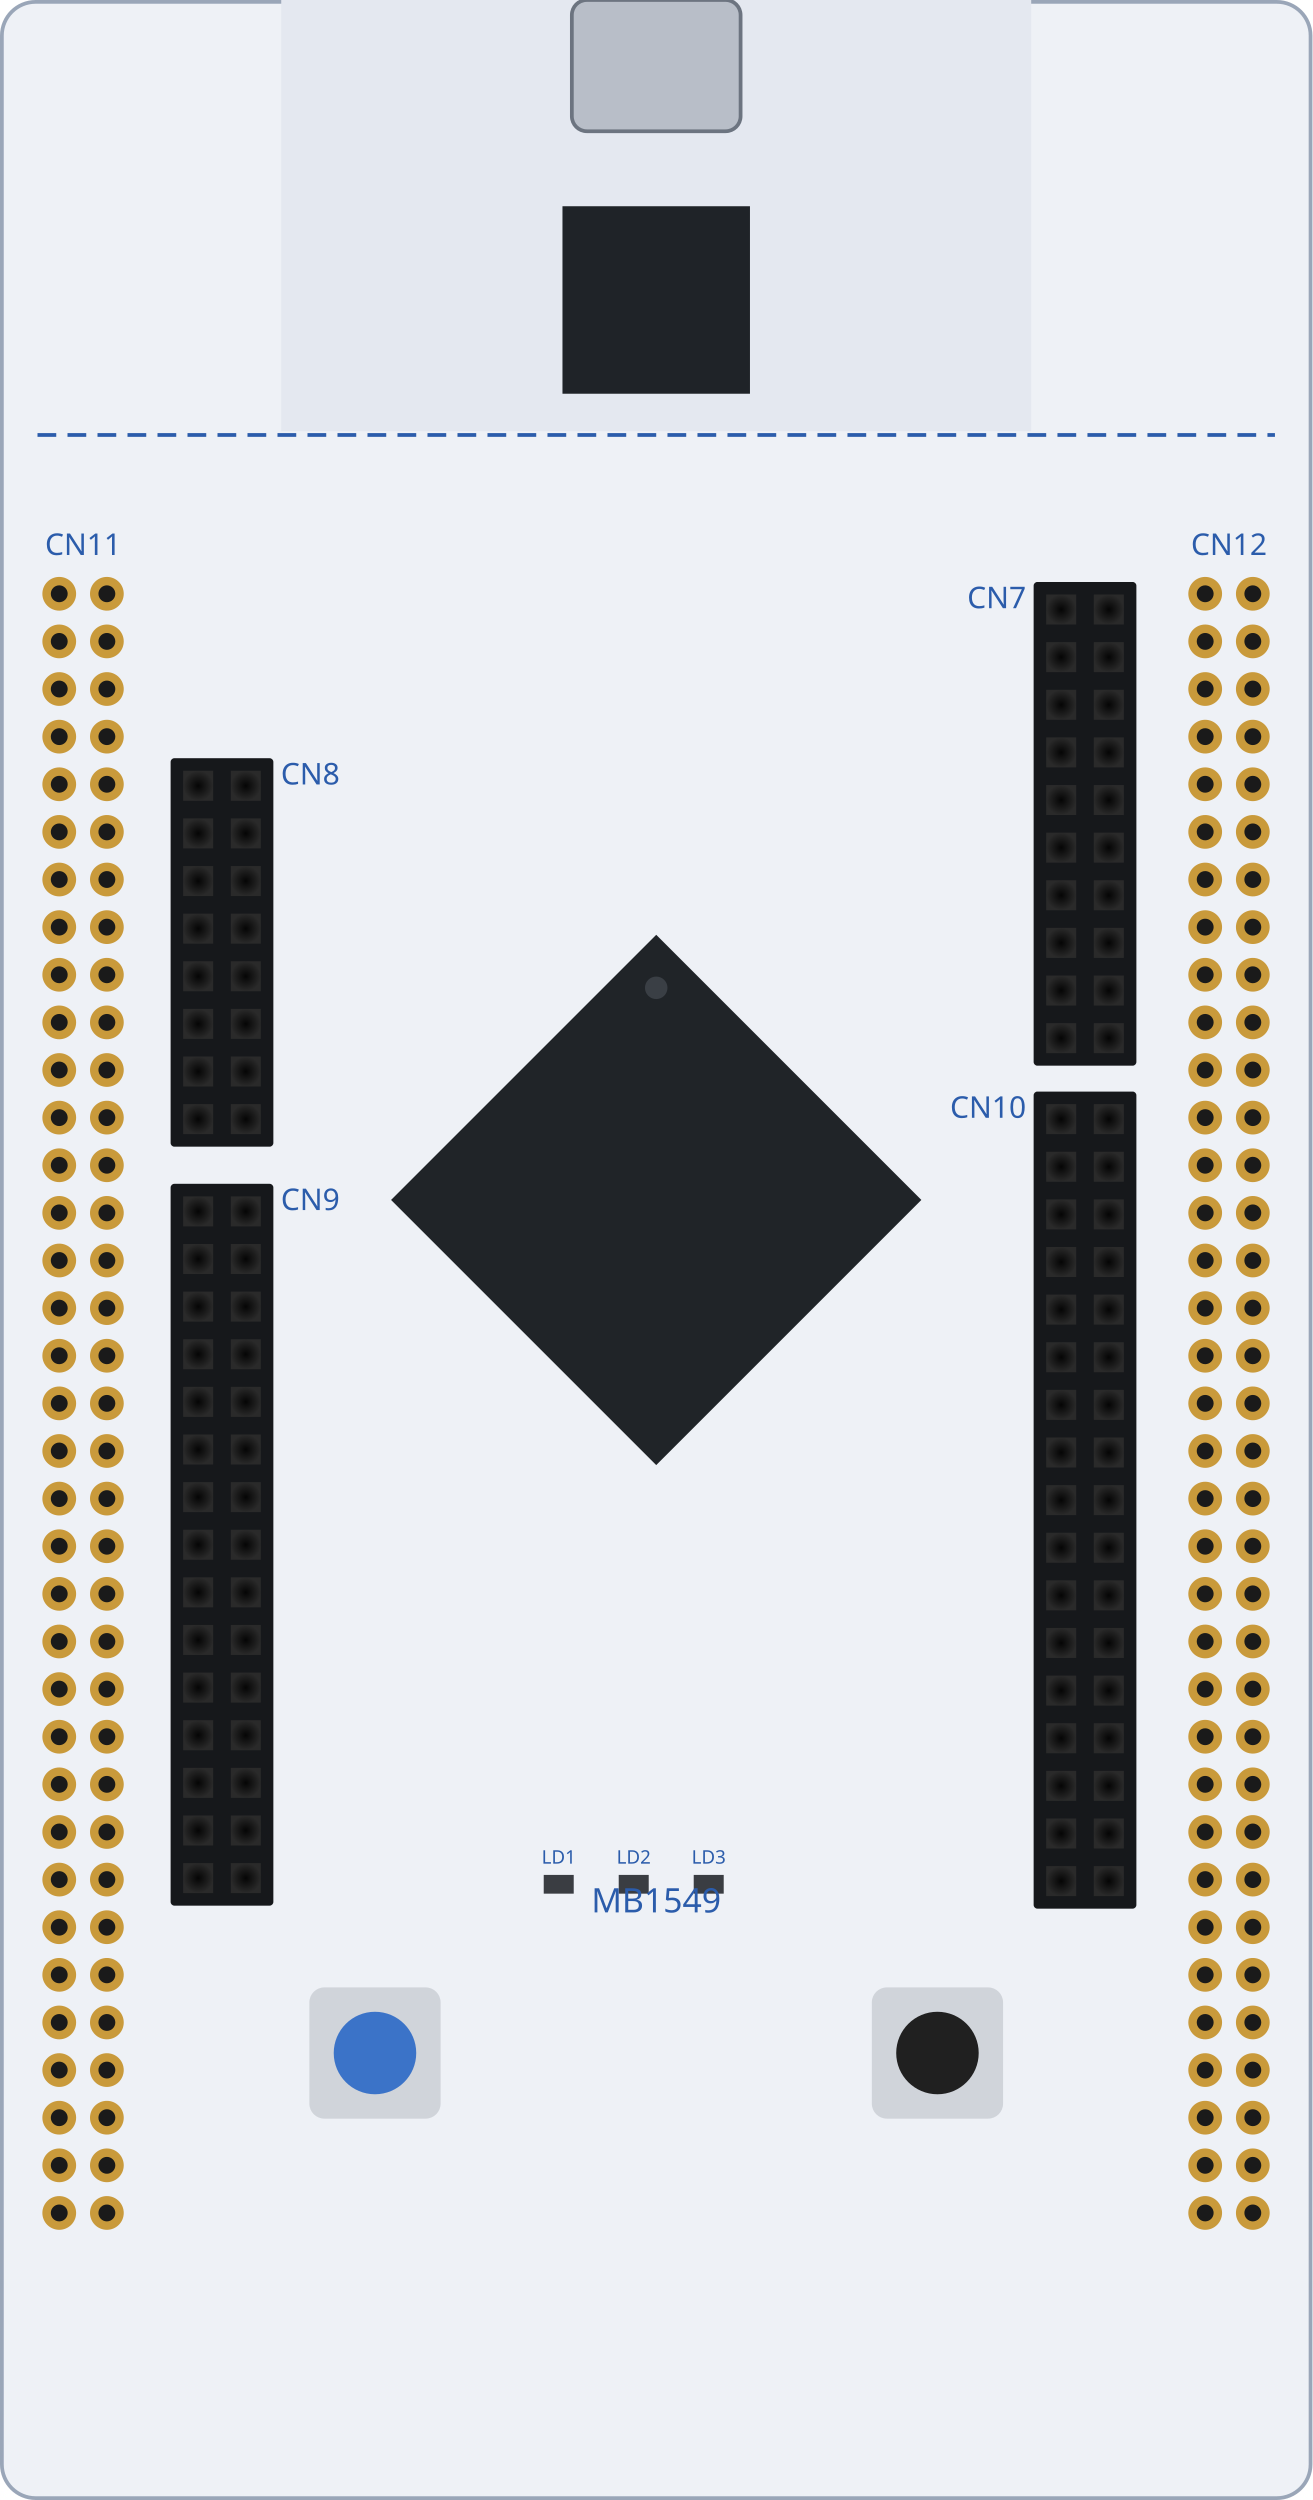
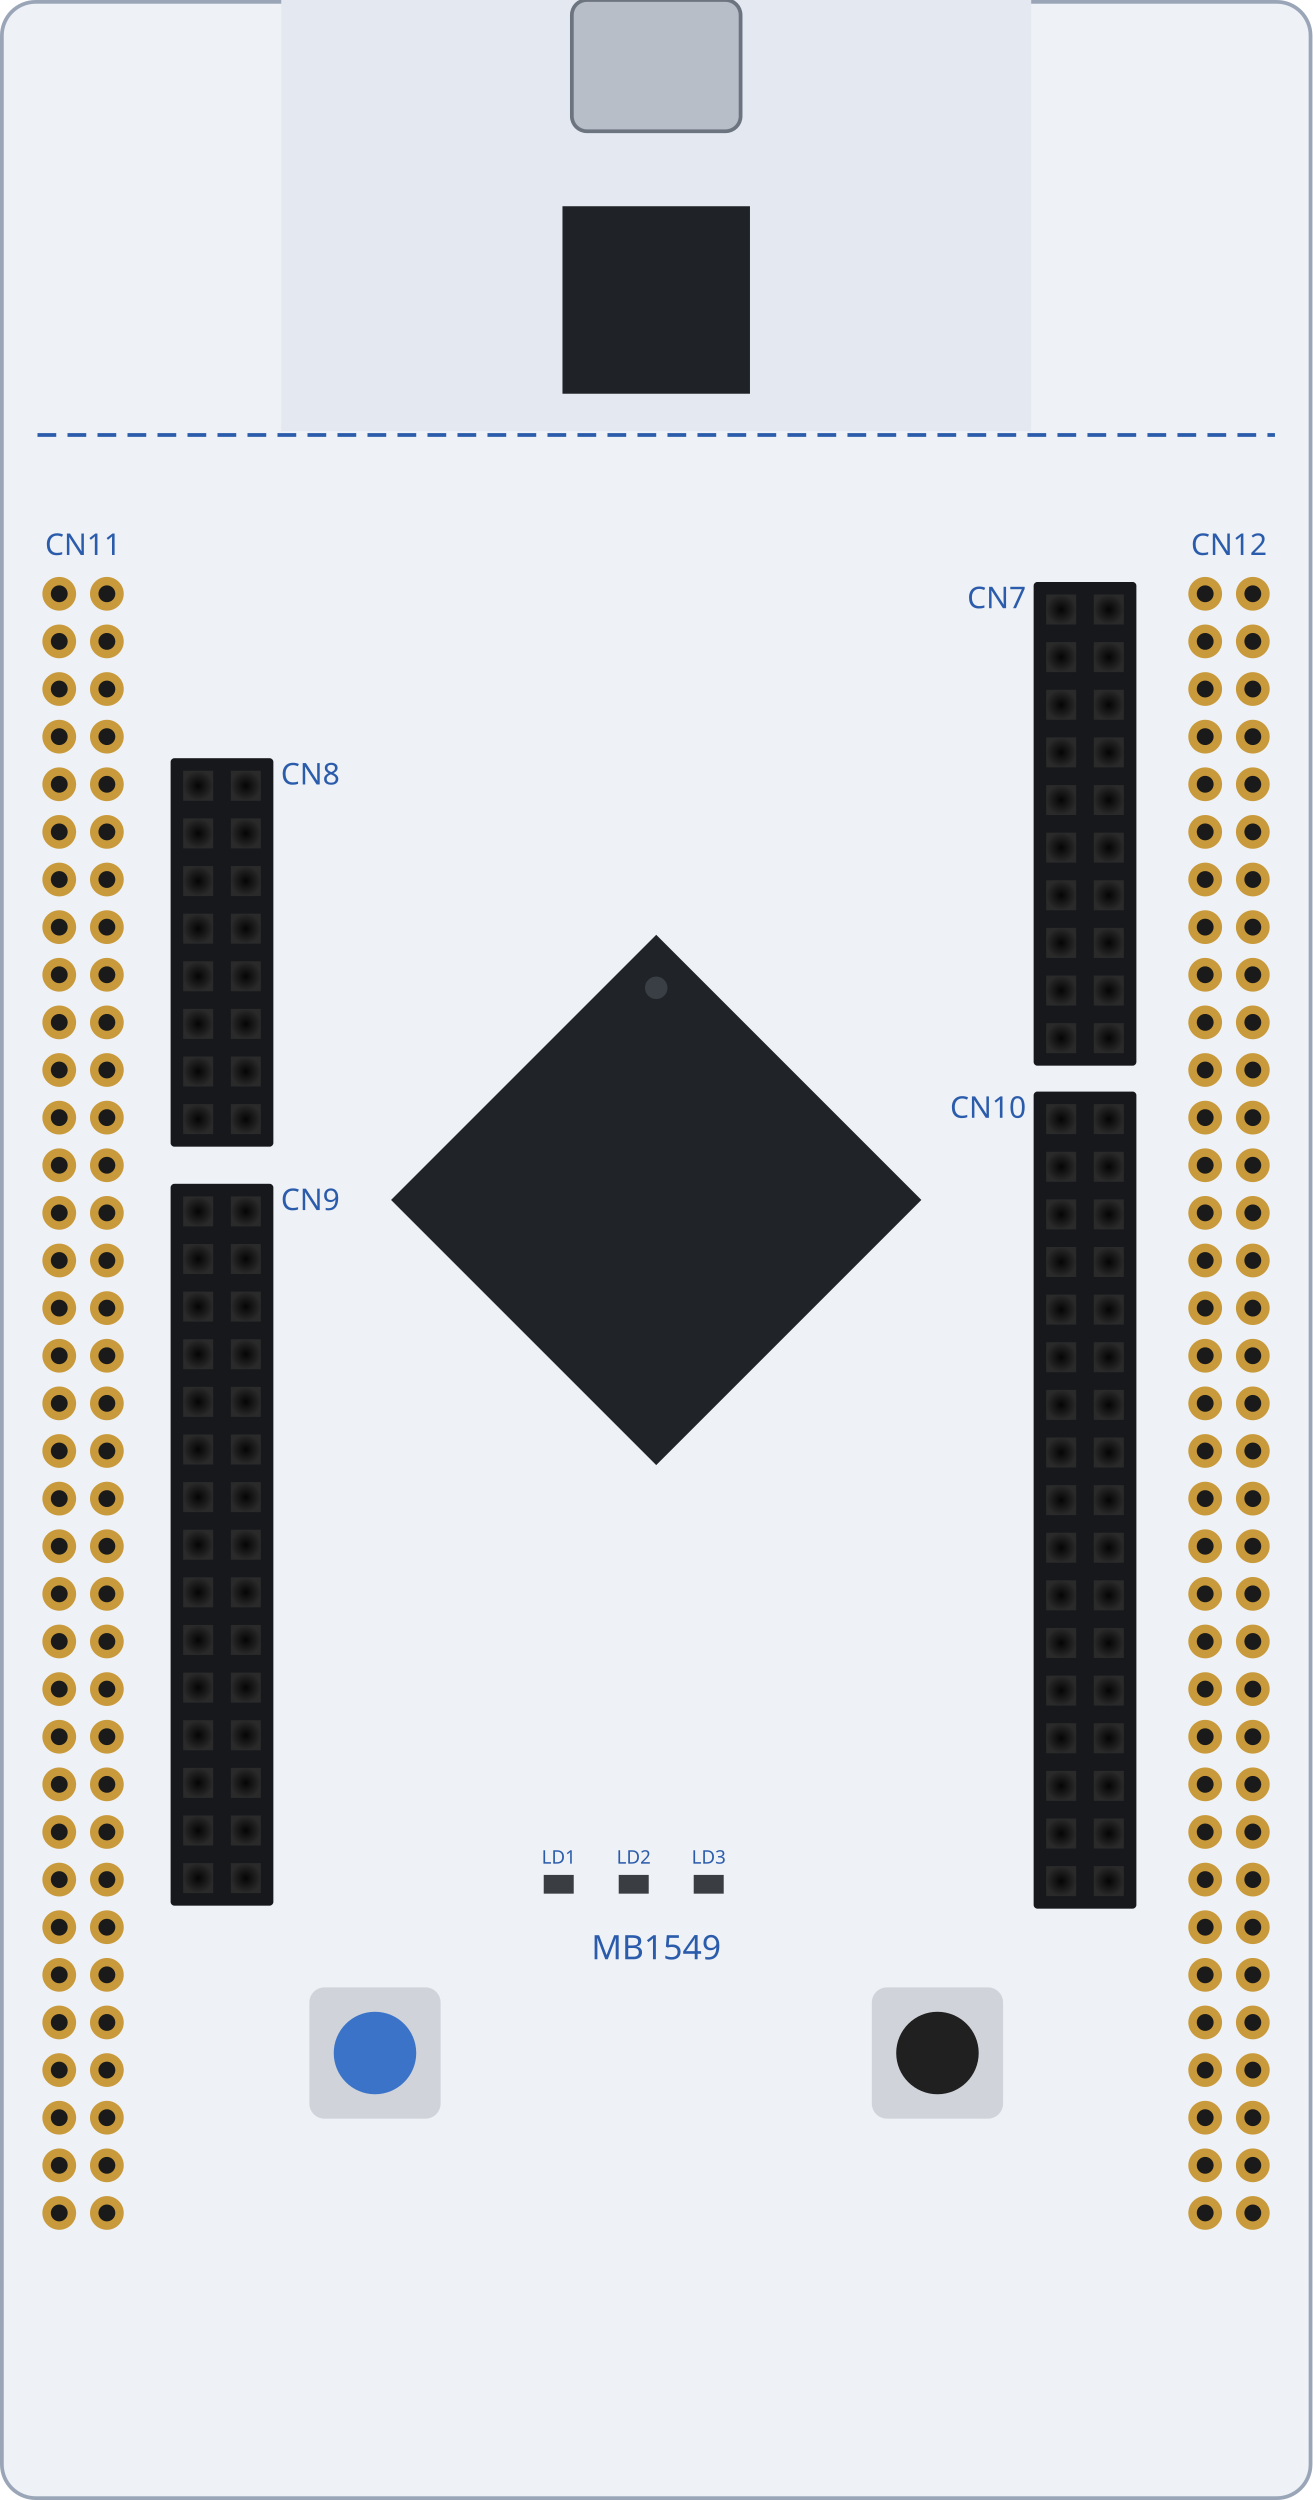
<svg xmlns="http://www.w3.org/2000/svg" viewBox="0 0 700 1333.4" width="700" height="1333.4">
  <defs>
    <radialGradient id="hole">
      <stop offset="0" stop-color="#050505" />
      <stop offset="1" stop-color="#2a2a2a" />
    </radialGradient>
  </defs>
  <rect x="1" y="1" width="698" height="1331.4" rx="18" fill="#eef1f6" stroke="#9aa6b8" stroke-width="2" />
  <rect x="150" y="0" width="400" height="230" fill="#e4e8f0" />
  <line x1="20" y1="232" x2="680" y2="232" stroke="#2b5cab" stroke-width="2" stroke-dasharray="10 6" />
  <rect x="305" y="0" width="90" height="70" rx="8" fill="#b8bec8" stroke="#6c7480" stroke-width="2" />
  <rect x="300" y="110" width="100" height="100" fill="#1f2328" />
  <g transform="translate(350 640) rotate(45)">
    <rect x="-100" y="-100" width="200" height="200" fill="#202428" />
    <circle cx="-80" cy="-80" r="6" fill="#3a3f45" />
  </g>
  <rect x="165" y="1060" width="70" height="70" rx="8" fill="#d0d4da" />
  <circle cx="200" cy="1095" r="22" fill="#3b73c8" />
  <rect x="465" y="1060" width="70" height="70" rx="8" fill="#d0d4da" />
  <circle cx="500" cy="1095" r="22" fill="#202020" />
  <rect x="290" y="1000" width="16" height="10" fill="#3a3d42" />
  <text x="298" y="994" font-family="sans-serif" font-size="10" text-anchor="middle" fill="#2b5cab">LD1</text>
  <rect x="330" y="1000" width="16" height="10" fill="#3a3d42" />
  <text x="338" y="994" font-family="sans-serif" font-size="10" text-anchor="middle" fill="#2b5cab">LD2</text>
  <rect x="370" y="1000" width="16" height="10" fill="#3a3d42" />
  <text x="378" y="994" font-family="sans-serif" font-size="10" text-anchor="middle" fill="#2b5cab">LD3</text>
  <rect x="551.3" y="310.4" width="54.8" height="258" rx="2" fill="#16181b" />
  <text x="547.3" y="324.4" font-family="sans-serif" font-size="16" text-anchor="end" fill="#2b5cab">CN7</text>
  <rect x="558" y="317.1" width="16" height="16" fill="url(#hole)" />
  <rect x="583.4" y="317.1" width="16" height="16" fill="url(#hole)" />
  <rect x="558" y="342.5" width="16" height="16" fill="url(#hole)" />
  <rect x="583.4" y="342.5" width="16" height="16" fill="url(#hole)" />
  <rect x="558" y="367.9" width="16" height="16" fill="url(#hole)" />
  <rect x="583.4" y="367.9" width="16" height="16" fill="url(#hole)" />
  <rect x="558" y="393.3" width="16" height="16" fill="url(#hole)" />
  <rect x="583.4" y="393.3" width="16" height="16" fill="url(#hole)" />
  <rect x="558" y="418.7" width="16" height="16" fill="url(#hole)" />
  <rect x="583.4" y="418.7" width="16" height="16" fill="url(#hole)" />
  <rect x="558" y="444.1" width="16" height="16" fill="url(#hole)" />
  <rect x="583.4" y="444.1" width="16" height="16" fill="url(#hole)" />
  <rect x="558" y="469.5" width="16" height="16" fill="url(#hole)" />
  <rect x="583.4" y="469.5" width="16" height="16" fill="url(#hole)" />
  <rect x="558" y="494.9" width="16" height="16" fill="url(#hole)" />
  <rect x="583.4" y="494.9" width="16" height="16" fill="url(#hole)" />
  <rect x="558" y="520.3" width="16" height="16" fill="url(#hole)" />
  <rect x="583.4" y="520.3" width="16" height="16" fill="url(#hole)" />
  <rect x="558" y="545.7" width="16" height="16" fill="url(#hole)" />
  <rect x="583.4" y="545.7" width="16" height="16" fill="url(#hole)" />
  <rect x="91" y="631.4" width="54.8" height="385" rx="2" fill="#16181b" />
  <text x="149.8" y="645.4" font-family="sans-serif" font-size="16" text-anchor="start" fill="#2b5cab">CN9</text>
  <rect x="97.7" y="638.1" width="16" height="16" fill="url(#hole)" />
  <rect x="123.1" y="638.1" width="16" height="16" fill="url(#hole)" />
  <rect x="97.7" y="663.5" width="16" height="16" fill="url(#hole)" />
  <rect x="123.1" y="663.5" width="16" height="16" fill="url(#hole)" />
  <rect x="97.7" y="688.9" width="16" height="16" fill="url(#hole)" />
  <rect x="123.1" y="688.9" width="16" height="16" fill="url(#hole)" />
  <rect x="97.7" y="714.3" width="16" height="16" fill="url(#hole)" />
  <rect x="123.1" y="714.3" width="16" height="16" fill="url(#hole)" />
  <rect x="97.7" y="739.7" width="16" height="16" fill="url(#hole)" />
  <rect x="123.1" y="739.7" width="16" height="16" fill="url(#hole)" />
  <rect x="97.7" y="765.1" width="16" height="16" fill="url(#hole)" />
  <rect x="123.1" y="765.1" width="16" height="16" fill="url(#hole)" />
  <rect x="97.7" y="790.5" width="16" height="16" fill="url(#hole)" />
  <rect x="123.1" y="790.5" width="16" height="16" fill="url(#hole)" />
  <rect x="97.7" y="815.9" width="16" height="16" fill="url(#hole)" />
  <rect x="123.1" y="815.9" width="16" height="16" fill="url(#hole)" />
  <rect x="97.7" y="841.3" width="16" height="16" fill="url(#hole)" />
  <rect x="123.1" y="841.3" width="16" height="16" fill="url(#hole)" />
  <rect x="97.7" y="866.7" width="16" height="16" fill="url(#hole)" />
  <rect x="123.1" y="866.7" width="16" height="16" fill="url(#hole)" />
  <rect x="97.7" y="892.1" width="16" height="16" fill="url(#hole)" />
  <rect x="123.1" y="892.1" width="16" height="16" fill="url(#hole)" />
  <rect x="97.7" y="917.5" width="16" height="16" fill="url(#hole)" />
  <rect x="123.1" y="917.5" width="16" height="16" fill="url(#hole)" />
  <rect x="97.7" y="942.9" width="16" height="16" fill="url(#hole)" />
  <rect x="123.1" y="942.9" width="16" height="16" fill="url(#hole)" />
  <rect x="97.7" y="968.3" width="16" height="16" fill="url(#hole)" />
  <rect x="123.1" y="968.3" width="16" height="16" fill="url(#hole)" />
  <rect x="97.7" y="993.7" width="16" height="16" fill="url(#hole)" />
  <rect x="123.1" y="993.7" width="16" height="16" fill="url(#hole)" />
  <rect x="91" y="404.4" width="54.8" height="207.2" rx="2" fill="#16181b" />
  <text x="149.8" y="418.4" font-family="sans-serif" font-size="16" text-anchor="start" fill="#2b5cab">CN8</text>
  <rect x="97.7" y="411.1" width="16" height="16" fill="url(#hole)" />
  <rect x="123.1" y="411.1" width="16" height="16" fill="url(#hole)" />
  <rect x="97.7" y="436.5" width="16" height="16" fill="url(#hole)" />
  <rect x="123.1" y="436.5" width="16" height="16" fill="url(#hole)" />
  <rect x="97.7" y="461.9" width="16" height="16" fill="url(#hole)" />
  <rect x="123.1" y="461.9" width="16" height="16" fill="url(#hole)" />
  <rect x="97.7" y="487.3" width="16" height="16" fill="url(#hole)" />
  <rect x="123.1" y="487.3" width="16" height="16" fill="url(#hole)" />
  <rect x="97.7" y="512.7" width="16" height="16" fill="url(#hole)" />
  <rect x="123.1" y="512.7" width="16" height="16" fill="url(#hole)" />
  <rect x="97.7" y="538.1" width="16" height="16" fill="url(#hole)" />
  <rect x="123.1" y="538.1" width="16" height="16" fill="url(#hole)" />
  <rect x="97.7" y="563.5" width="16" height="16" fill="url(#hole)" />
  <rect x="123.1" y="563.5" width="16" height="16" fill="url(#hole)" />
  <rect x="97.7" y="588.9" width="16" height="16" fill="url(#hole)" />
  <rect x="123.1" y="588.9" width="16" height="16" fill="url(#hole)" />
  <rect x="551.3" y="582.2" width="54.8" height="435.8" rx="2" fill="#16181b" />
  <text x="547.3" y="596.2" font-family="sans-serif" font-size="16" text-anchor="end" fill="#2b5cab">CN10</text>
  <rect x="558" y="588.9" width="16" height="16" fill="url(#hole)" />
  <rect x="583.4" y="588.9" width="16" height="16" fill="url(#hole)" />
  <rect x="558" y="614.3" width="16" height="16" fill="url(#hole)" />
  <rect x="583.4" y="614.3" width="16" height="16" fill="url(#hole)" />
  <rect x="558" y="639.7" width="16" height="16" fill="url(#hole)" />
  <rect x="583.4" y="639.7" width="16" height="16" fill="url(#hole)" />
  <rect x="558" y="665.1" width="16" height="16" fill="url(#hole)" />
  <rect x="583.4" y="665.1" width="16" height="16" fill="url(#hole)" />
  <rect x="558" y="690.5" width="16" height="16" fill="url(#hole)" />
  <rect x="583.4" y="690.5" width="16" height="16" fill="url(#hole)" />
  <rect x="558" y="715.9" width="16" height="16" fill="url(#hole)" />
  <rect x="583.4" y="715.9" width="16" height="16" fill="url(#hole)" />
  <rect x="558" y="741.3" width="16" height="16" fill="url(#hole)" />
  <rect x="583.4" y="741.3" width="16" height="16" fill="url(#hole)" />
  <rect x="558" y="766.7" width="16" height="16" fill="url(#hole)" />
  <rect x="583.4" y="766.7" width="16" height="16" fill="url(#hole)" />
  <rect x="558" y="792.1" width="16" height="16" fill="url(#hole)" />
  <rect x="583.4" y="792.1" width="16" height="16" fill="url(#hole)" />
  <rect x="558" y="817.5" width="16" height="16" fill="url(#hole)" />
  <rect x="583.4" y="817.5" width="16" height="16" fill="url(#hole)" />
  <rect x="558" y="842.9" width="16" height="16" fill="url(#hole)" />
  <rect x="583.4" y="842.9" width="16" height="16" fill="url(#hole)" />
  <rect x="558" y="868.3" width="16" height="16" fill="url(#hole)" />
  <rect x="583.4" y="868.3" width="16" height="16" fill="url(#hole)" />
  <rect x="558" y="893.7" width="16" height="16" fill="url(#hole)" />
  <rect x="583.4" y="893.7" width="16" height="16" fill="url(#hole)" />
  <rect x="558" y="919.1" width="16" height="16" fill="url(#hole)" />
  <rect x="583.4" y="919.1" width="16" height="16" fill="url(#hole)" />
  <rect x="558" y="944.5" width="16" height="16" fill="url(#hole)" />
  <rect x="583.4" y="944.5" width="16" height="16" fill="url(#hole)" />
  <rect x="558" y="969.9" width="16" height="16" fill="url(#hole)" />
  <rect x="583.4" y="969.9" width="16" height="16" fill="url(#hole)" />
  <rect x="558" y="995.3" width="16" height="16" fill="url(#hole)" />
  <rect x="583.4" y="995.3" width="16" height="16" fill="url(#hole)" />
  <text x="44.3" y="296" font-family="sans-serif" font-size="16" text-anchor="middle" fill="#2b5cab">CN11</text>
  <circle cx="31.6" cy="316.7" r="9" fill="#c99a3b" />
  <circle cx="31.6" cy="316.7" r="4.5" fill="#1a1a1a" />
  <circle cx="57" cy="316.7" r="9" fill="#c99a3b" />
  <circle cx="57" cy="316.7" r="4.5" fill="#1a1a1a" />
  <circle cx="31.6" cy="342.1" r="9" fill="#c99a3b" />
  <circle cx="31.6" cy="342.1" r="4.5" fill="#1a1a1a" />
  <circle cx="57" cy="342.1" r="9" fill="#c99a3b" />
  <circle cx="57" cy="342.1" r="4.5" fill="#1a1a1a" />
  <circle cx="31.6" cy="367.5" r="9" fill="#c99a3b" />
  <circle cx="31.6" cy="367.5" r="4.5" fill="#1a1a1a" />
  <circle cx="57" cy="367.5" r="9" fill="#c99a3b" />
  <circle cx="57" cy="367.5" r="4.5" fill="#1a1a1a" />
  <circle cx="31.6" cy="392.9" r="9" fill="#c99a3b" />
  <circle cx="31.6" cy="392.9" r="4.5" fill="#1a1a1a" />
  <circle cx="57" cy="392.9" r="9" fill="#c99a3b" />
  <circle cx="57" cy="392.9" r="4.5" fill="#1a1a1a" />
  <circle cx="31.6" cy="418.3" r="9" fill="#c99a3b" />
  <circle cx="31.6" cy="418.3" r="4.5" fill="#1a1a1a" />
  <circle cx="57" cy="418.3" r="9" fill="#c99a3b" />
  <circle cx="57" cy="418.3" r="4.5" fill="#1a1a1a" />
  <circle cx="31.6" cy="443.7" r="9" fill="#c99a3b" />
  <circle cx="31.6" cy="443.7" r="4.5" fill="#1a1a1a" />
  <circle cx="57" cy="443.7" r="9" fill="#c99a3b" />
  <circle cx="57" cy="443.7" r="4.5" fill="#1a1a1a" />
  <circle cx="31.6" cy="469.1" r="9" fill="#c99a3b" />
  <circle cx="31.6" cy="469.1" r="4.5" fill="#1a1a1a" />
  <circle cx="57" cy="469.1" r="9" fill="#c99a3b" />
  <circle cx="57" cy="469.1" r="4.5" fill="#1a1a1a" />
  <circle cx="31.6" cy="494.5" r="9" fill="#c99a3b" />
  <circle cx="31.6" cy="494.5" r="4.5" fill="#1a1a1a" />
  <circle cx="57" cy="494.5" r="9" fill="#c99a3b" />
  <circle cx="57" cy="494.5" r="4.5" fill="#1a1a1a" />
  <circle cx="31.6" cy="519.9" r="9" fill="#c99a3b" />
  <circle cx="31.6" cy="519.9" r="4.5" fill="#1a1a1a" />
  <circle cx="57" cy="519.9" r="9" fill="#c99a3b" />
  <circle cx="57" cy="519.9" r="4.5" fill="#1a1a1a" />
  <circle cx="31.6" cy="545.3" r="9" fill="#c99a3b" />
  <circle cx="31.6" cy="545.3" r="4.5" fill="#1a1a1a" />
  <circle cx="57" cy="545.3" r="9" fill="#c99a3b" />
  <circle cx="57" cy="545.3" r="4.5" fill="#1a1a1a" />
  <circle cx="31.6" cy="570.7" r="9" fill="#c99a3b" />
  <circle cx="31.6" cy="570.7" r="4.5" fill="#1a1a1a" />
  <circle cx="57" cy="570.7" r="9" fill="#c99a3b" />
  <circle cx="57" cy="570.7" r="4.5" fill="#1a1a1a" />
  <circle cx="31.6" cy="596.1" r="9" fill="#c99a3b" />
  <circle cx="31.6" cy="596.1" r="4.5" fill="#1a1a1a" />
  <circle cx="57" cy="596.1" r="9" fill="#c99a3b" />
  <circle cx="57" cy="596.1" r="4.5" fill="#1a1a1a" />
  <circle cx="31.6" cy="621.5" r="9" fill="#c99a3b" />
  <circle cx="31.6" cy="621.5" r="4.5" fill="#1a1a1a" />
  <circle cx="57" cy="621.5" r="9" fill="#c99a3b" />
  <circle cx="57" cy="621.5" r="4.5" fill="#1a1a1a" />
  <circle cx="31.6" cy="646.9" r="9" fill="#c99a3b" />
  <circle cx="31.6" cy="646.9" r="4.5" fill="#1a1a1a" />
  <circle cx="57" cy="646.9" r="9" fill="#c99a3b" />
  <circle cx="57" cy="646.9" r="4.5" fill="#1a1a1a" />
  <circle cx="31.6" cy="672.3" r="9" fill="#c99a3b" />
  <circle cx="31.6" cy="672.3" r="4.5" fill="#1a1a1a" />
  <circle cx="57" cy="672.3" r="9" fill="#c99a3b" />
  <circle cx="57" cy="672.3" r="4.5" fill="#1a1a1a" />
  <circle cx="31.6" cy="697.7" r="9" fill="#c99a3b" />
  <circle cx="31.6" cy="697.7" r="4.5" fill="#1a1a1a" />
  <circle cx="57" cy="697.7" r="9" fill="#c99a3b" />
  <circle cx="57" cy="697.7" r="4.5" fill="#1a1a1a" />
  <circle cx="31.6" cy="723.1" r="9" fill="#c99a3b" />
  <circle cx="31.6" cy="723.1" r="4.5" fill="#1a1a1a" />
  <circle cx="57" cy="723.1" r="9" fill="#c99a3b" />
  <circle cx="57" cy="723.1" r="4.5" fill="#1a1a1a" />
  <circle cx="31.6" cy="748.5" r="9" fill="#c99a3b" />
  <circle cx="31.6" cy="748.5" r="4.5" fill="#1a1a1a" />
  <circle cx="57" cy="748.5" r="9" fill="#c99a3b" />
  <circle cx="57" cy="748.5" r="4.5" fill="#1a1a1a" />
  <circle cx="31.6" cy="773.9" r="9" fill="#c99a3b" />
  <circle cx="31.6" cy="773.9" r="4.5" fill="#1a1a1a" />
  <circle cx="57" cy="773.9" r="9" fill="#c99a3b" />
  <circle cx="57" cy="773.9" r="4.5" fill="#1a1a1a" />
  <circle cx="31.6" cy="799.3" r="9" fill="#c99a3b" />
  <circle cx="31.6" cy="799.3" r="4.5" fill="#1a1a1a" />
  <circle cx="57" cy="799.3" r="9" fill="#c99a3b" />
  <circle cx="57" cy="799.3" r="4.5" fill="#1a1a1a" />
  <circle cx="31.6" cy="824.7" r="9" fill="#c99a3b" />
  <circle cx="31.6" cy="824.7" r="4.5" fill="#1a1a1a" />
  <circle cx="57" cy="824.7" r="9" fill="#c99a3b" />
  <circle cx="57" cy="824.7" r="4.5" fill="#1a1a1a" />
  <circle cx="31.6" cy="850.1" r="9" fill="#c99a3b" />
  <circle cx="31.6" cy="850.1" r="4.5" fill="#1a1a1a" />
  <circle cx="57" cy="850.1" r="9" fill="#c99a3b" />
  <circle cx="57" cy="850.1" r="4.5" fill="#1a1a1a" />
  <circle cx="31.6" cy="875.5" r="9" fill="#c99a3b" />
  <circle cx="31.6" cy="875.5" r="4.5" fill="#1a1a1a" />
  <circle cx="57" cy="875.5" r="9" fill="#c99a3b" />
  <circle cx="57" cy="875.5" r="4.5" fill="#1a1a1a" />
  <circle cx="31.6" cy="900.9" r="9" fill="#c99a3b" />
  <circle cx="31.6" cy="900.9" r="4.5" fill="#1a1a1a" />
  <circle cx="57" cy="900.9" r="9" fill="#c99a3b" />
  <circle cx="57" cy="900.9" r="4.5" fill="#1a1a1a" />
  <circle cx="31.6" cy="926.3" r="9" fill="#c99a3b" />
  <circle cx="31.6" cy="926.3" r="4.5" fill="#1a1a1a" />
  <circle cx="57" cy="926.3" r="9" fill="#c99a3b" />
  <circle cx="57" cy="926.3" r="4.5" fill="#1a1a1a" />
  <circle cx="31.6" cy="951.7" r="9" fill="#c99a3b" />
  <circle cx="31.6" cy="951.7" r="4.5" fill="#1a1a1a" />
  <circle cx="57" cy="951.7" r="9" fill="#c99a3b" />
  <circle cx="57" cy="951.7" r="4.5" fill="#1a1a1a" />
  <circle cx="31.6" cy="977.1" r="9" fill="#c99a3b" />
  <circle cx="31.6" cy="977.1" r="4.5" fill="#1a1a1a" />
  <circle cx="57" cy="977.1" r="9" fill="#c99a3b" />
  <circle cx="57" cy="977.1" r="4.5" fill="#1a1a1a" />
  <circle cx="31.6" cy="1002.5" r="9" fill="#c99a3b" />
  <circle cx="31.6" cy="1002.5" r="4.5" fill="#1a1a1a" />
  <circle cx="57" cy="1002.5" r="9" fill="#c99a3b" />
  <circle cx="57" cy="1002.5" r="4.5" fill="#1a1a1a" />
  <circle cx="31.6" cy="1027.9" r="9" fill="#c99a3b" />
  <circle cx="31.6" cy="1027.9" r="4.5" fill="#1a1a1a" />
  <circle cx="57" cy="1027.9" r="9" fill="#c99a3b" />
  <circle cx="57" cy="1027.9" r="4.5" fill="#1a1a1a" />
  <circle cx="31.6" cy="1053.3" r="9" fill="#c99a3b" />
  <circle cx="31.6" cy="1053.3" r="4.5" fill="#1a1a1a" />
  <circle cx="57" cy="1053.3" r="9" fill="#c99a3b" />
  <circle cx="57" cy="1053.3" r="4.5" fill="#1a1a1a" />
  <circle cx="31.6" cy="1078.7" r="9" fill="#c99a3b" />
  <circle cx="31.6" cy="1078.7" r="4.5" fill="#1a1a1a" />
  <circle cx="57" cy="1078.7" r="9" fill="#c99a3b" />
  <circle cx="57" cy="1078.7" r="4.5" fill="#1a1a1a" />
  <circle cx="31.6" cy="1104.1" r="9" fill="#c99a3b" />
  <circle cx="31.6" cy="1104.1" r="4.5" fill="#1a1a1a" />
  <circle cx="57" cy="1104.1" r="9" fill="#c99a3b" />
  <circle cx="57" cy="1104.1" r="4.5" fill="#1a1a1a" />
  <circle cx="31.6" cy="1129.5" r="9" fill="#c99a3b" />
  <circle cx="31.6" cy="1129.5" r="4.5" fill="#1a1a1a" />
  <circle cx="57" cy="1129.5" r="9" fill="#c99a3b" />
  <circle cx="57" cy="1129.5" r="4.5" fill="#1a1a1a" />
  <circle cx="31.6" cy="1154.9" r="9" fill="#c99a3b" />
  <circle cx="31.6" cy="1154.9" r="4.5" fill="#1a1a1a" />
  <circle cx="57" cy="1154.9" r="9" fill="#c99a3b" />
  <circle cx="57" cy="1154.9" r="4.5" fill="#1a1a1a" />
  <circle cx="31.6" cy="1180.3" r="9" fill="#c99a3b" />
  <circle cx="31.6" cy="1180.3" r="4.5" fill="#1a1a1a" />
  <circle cx="57" cy="1180.3" r="9" fill="#c99a3b" />
  <circle cx="57" cy="1180.3" r="4.5" fill="#1a1a1a" />
  <text x="655.5" y="296" font-family="sans-serif" font-size="16" text-anchor="middle" fill="#2b5cab">CN12</text>
  <circle cx="642.8" cy="316.7" r="9" fill="#c99a3b" />
  <circle cx="642.8" cy="316.7" r="4.5" fill="#1a1a1a" />
  <circle cx="668.2" cy="316.7" r="9" fill="#c99a3b" />
  <circle cx="668.2" cy="316.7" r="4.5" fill="#1a1a1a" />
  <circle cx="642.8" cy="342.1" r="9" fill="#c99a3b" />
  <circle cx="642.8" cy="342.1" r="4.5" fill="#1a1a1a" />
  <circle cx="668.2" cy="342.1" r="9" fill="#c99a3b" />
  <circle cx="668.2" cy="342.1" r="4.5" fill="#1a1a1a" />
  <circle cx="642.8" cy="367.5" r="9" fill="#c99a3b" />
  <circle cx="642.8" cy="367.5" r="4.5" fill="#1a1a1a" />
  <circle cx="668.2" cy="367.5" r="9" fill="#c99a3b" />
  <circle cx="668.2" cy="367.5" r="4.5" fill="#1a1a1a" />
  <circle cx="642.8" cy="392.9" r="9" fill="#c99a3b" />
  <circle cx="642.8" cy="392.9" r="4.5" fill="#1a1a1a" />
  <circle cx="668.2" cy="392.9" r="9" fill="#c99a3b" />
  <circle cx="668.2" cy="392.9" r="4.5" fill="#1a1a1a" />
  <circle cx="642.8" cy="418.3" r="9" fill="#c99a3b" />
  <circle cx="642.8" cy="418.3" r="4.5" fill="#1a1a1a" />
  <circle cx="668.2" cy="418.3" r="9" fill="#c99a3b" />
  <circle cx="668.2" cy="418.3" r="4.5" fill="#1a1a1a" />
  <circle cx="642.8" cy="443.7" r="9" fill="#c99a3b" />
  <circle cx="642.8" cy="443.7" r="4.5" fill="#1a1a1a" />
  <circle cx="668.2" cy="443.7" r="9" fill="#c99a3b" />
  <circle cx="668.2" cy="443.7" r="4.5" fill="#1a1a1a" />
  <circle cx="642.8" cy="469.1" r="9" fill="#c99a3b" />
  <circle cx="642.8" cy="469.1" r="4.5" fill="#1a1a1a" />
  <circle cx="668.2" cy="469.1" r="9" fill="#c99a3b" />
  <circle cx="668.2" cy="469.1" r="4.5" fill="#1a1a1a" />
  <circle cx="642.8" cy="494.5" r="9" fill="#c99a3b" />
  <circle cx="642.8" cy="494.5" r="4.5" fill="#1a1a1a" />
  <circle cx="668.2" cy="494.5" r="9" fill="#c99a3b" />
  <circle cx="668.2" cy="494.5" r="4.5" fill="#1a1a1a" />
  <circle cx="642.8" cy="519.9" r="9" fill="#c99a3b" />
  <circle cx="642.8" cy="519.9" r="4.5" fill="#1a1a1a" />
  <circle cx="668.2" cy="519.9" r="9" fill="#c99a3b" />
  <circle cx="668.2" cy="519.9" r="4.5" fill="#1a1a1a" />
  <circle cx="642.8" cy="545.3" r="9" fill="#c99a3b" />
  <circle cx="642.8" cy="545.3" r="4.5" fill="#1a1a1a" />
  <circle cx="668.2" cy="545.3" r="9" fill="#c99a3b" />
  <circle cx="668.2" cy="545.3" r="4.5" fill="#1a1a1a" />
  <circle cx="642.8" cy="570.7" r="9" fill="#c99a3b" />
  <circle cx="642.8" cy="570.7" r="4.5" fill="#1a1a1a" />
  <circle cx="668.2" cy="570.7" r="9" fill="#c99a3b" />
  <circle cx="668.2" cy="570.7" r="4.5" fill="#1a1a1a" />
  <circle cx="642.8" cy="596.1" r="9" fill="#c99a3b" />
  <circle cx="642.8" cy="596.1" r="4.5" fill="#1a1a1a" />
  <circle cx="668.2" cy="596.1" r="9" fill="#c99a3b" />
  <circle cx="668.2" cy="596.1" r="4.5" fill="#1a1a1a" />
  <circle cx="642.8" cy="621.5" r="9" fill="#c99a3b" />
  <circle cx="642.8" cy="621.5" r="4.5" fill="#1a1a1a" />
  <circle cx="668.2" cy="621.5" r="9" fill="#c99a3b" />
  <circle cx="668.2" cy="621.5" r="4.5" fill="#1a1a1a" />
  <circle cx="642.8" cy="646.9" r="9" fill="#c99a3b" />
  <circle cx="642.8" cy="646.9" r="4.5" fill="#1a1a1a" />
  <circle cx="668.2" cy="646.9" r="9" fill="#c99a3b" />
  <circle cx="668.2" cy="646.9" r="4.5" fill="#1a1a1a" />
  <circle cx="642.8" cy="672.3" r="9" fill="#c99a3b" />
  <circle cx="642.8" cy="672.3" r="4.5" fill="#1a1a1a" />
  <circle cx="668.2" cy="672.3" r="9" fill="#c99a3b" />
  <circle cx="668.2" cy="672.3" r="4.5" fill="#1a1a1a" />
  <circle cx="642.8" cy="697.7" r="9" fill="#c99a3b" />
  <circle cx="642.8" cy="697.7" r="4.5" fill="#1a1a1a" />
  <circle cx="668.2" cy="697.7" r="9" fill="#c99a3b" />
  <circle cx="668.2" cy="697.7" r="4.5" fill="#1a1a1a" />
  <circle cx="642.8" cy="723.1" r="9" fill="#c99a3b" />
  <circle cx="642.8" cy="723.1" r="4.5" fill="#1a1a1a" />
  <circle cx="668.2" cy="723.1" r="9" fill="#c99a3b" />
  <circle cx="668.2" cy="723.1" r="4.5" fill="#1a1a1a" />
  <circle cx="642.8" cy="748.5" r="9" fill="#c99a3b" />
  <circle cx="642.8" cy="748.5" r="4.5" fill="#1a1a1a" />
  <circle cx="668.2" cy="748.5" r="9" fill="#c99a3b" />
  <circle cx="668.2" cy="748.5" r="4.5" fill="#1a1a1a" />
  <circle cx="642.8" cy="773.9" r="9" fill="#c99a3b" />
  <circle cx="642.8" cy="773.9" r="4.5" fill="#1a1a1a" />
  <circle cx="668.2" cy="773.9" r="9" fill="#c99a3b" />
  <circle cx="668.2" cy="773.9" r="4.5" fill="#1a1a1a" />
  <circle cx="642.8" cy="799.3" r="9" fill="#c99a3b" />
  <circle cx="642.8" cy="799.3" r="4.5" fill="#1a1a1a" />
  <circle cx="668.2" cy="799.3" r="9" fill="#c99a3b" />
  <circle cx="668.2" cy="799.3" r="4.5" fill="#1a1a1a" />
  <circle cx="642.8" cy="824.7" r="9" fill="#c99a3b" />
  <circle cx="642.8" cy="824.7" r="4.5" fill="#1a1a1a" />
  <circle cx="668.2" cy="824.7" r="9" fill="#c99a3b" />
  <circle cx="668.2" cy="824.7" r="4.5" fill="#1a1a1a" />
  <circle cx="642.8" cy="850.1" r="9" fill="#c99a3b" />
  <circle cx="642.8" cy="850.1" r="4.5" fill="#1a1a1a" />
  <circle cx="668.2" cy="850.1" r="9" fill="#c99a3b" />
  <circle cx="668.2" cy="850.1" r="4.5" fill="#1a1a1a" />
  <circle cx="642.8" cy="875.5" r="9" fill="#c99a3b" />
  <circle cx="642.8" cy="875.5" r="4.5" fill="#1a1a1a" />
  <circle cx="668.2" cy="875.5" r="9" fill="#c99a3b" />
  <circle cx="668.2" cy="875.5" r="4.5" fill="#1a1a1a" />
  <circle cx="642.8" cy="900.9" r="9" fill="#c99a3b" />
  <circle cx="642.8" cy="900.9" r="4.5" fill="#1a1a1a" />
  <circle cx="668.2" cy="900.9" r="9" fill="#c99a3b" />
  <circle cx="668.2" cy="900.9" r="4.5" fill="#1a1a1a" />
  <circle cx="642.8" cy="926.3" r="9" fill="#c99a3b" />
  <circle cx="642.8" cy="926.3" r="4.5" fill="#1a1a1a" />
  <circle cx="668.2" cy="926.3" r="9" fill="#c99a3b" />
  <circle cx="668.2" cy="926.3" r="4.5" fill="#1a1a1a" />
  <circle cx="642.8" cy="951.7" r="9" fill="#c99a3b" />
  <circle cx="642.8" cy="951.7" r="4.5" fill="#1a1a1a" />
  <circle cx="668.2" cy="951.7" r="9" fill="#c99a3b" />
  <circle cx="668.2" cy="951.7" r="4.5" fill="#1a1a1a" />
  <circle cx="642.8" cy="977.1" r="9" fill="#c99a3b" />
  <circle cx="642.8" cy="977.1" r="4.5" fill="#1a1a1a" />
  <circle cx="668.2" cy="977.1" r="9" fill="#c99a3b" />
  <circle cx="668.2" cy="977.1" r="4.5" fill="#1a1a1a" />
  <circle cx="642.8" cy="1002.5" r="9" fill="#c99a3b" />
  <circle cx="642.8" cy="1002.5" r="4.5" fill="#1a1a1a" />
  <circle cx="668.2" cy="1002.5" r="9" fill="#c99a3b" />
  <circle cx="668.2" cy="1002.5" r="4.5" fill="#1a1a1a" />
  <circle cx="642.8" cy="1027.9" r="9" fill="#c99a3b" />
  <circle cx="642.8" cy="1027.9" r="4.5" fill="#1a1a1a" />
  <circle cx="668.2" cy="1027.9" r="9" fill="#c99a3b" />
  <circle cx="668.2" cy="1027.9" r="4.5" fill="#1a1a1a" />
  <circle cx="642.8" cy="1053.3" r="9" fill="#c99a3b" />
  <circle cx="642.8" cy="1053.3" r="4.5" fill="#1a1a1a" />
  <circle cx="668.2" cy="1053.3" r="9" fill="#c99a3b" />
  <circle cx="668.2" cy="1053.3" r="4.5" fill="#1a1a1a" />
  <circle cx="642.8" cy="1078.7" r="9" fill="#c99a3b" />
  <circle cx="642.8" cy="1078.7" r="4.5" fill="#1a1a1a" />
  <circle cx="668.2" cy="1078.7" r="9" fill="#c99a3b" />
  <circle cx="668.2" cy="1078.7" r="4.5" fill="#1a1a1a" />
  <circle cx="642.8" cy="1104.1" r="9" fill="#c99a3b" />
  <circle cx="642.8" cy="1104.1" r="4.5" fill="#1a1a1a" />
  <circle cx="668.2" cy="1104.1" r="9" fill="#c99a3b" />
  <circle cx="668.2" cy="1104.1" r="4.5" fill="#1a1a1a" />
  <circle cx="642.8" cy="1129.5" r="9" fill="#c99a3b" />
  <circle cx="642.8" cy="1129.5" r="4.5" fill="#1a1a1a" />
  <circle cx="668.2" cy="1129.5" r="9" fill="#c99a3b" />
  <circle cx="668.2" cy="1129.5" r="4.5" fill="#1a1a1a" />
  <circle cx="642.8" cy="1154.9" r="9" fill="#c99a3b" />
  <circle cx="642.8" cy="1154.9" r="4.5" fill="#1a1a1a" />
  <circle cx="668.2" cy="1154.9" r="9" fill="#c99a3b" />
  <circle cx="668.2" cy="1154.9" r="4.5" fill="#1a1a1a" />
  <circle cx="642.8" cy="1180.3" r="9" fill="#c99a3b" />
  <circle cx="642.8" cy="1180.3" r="4.5" fill="#1a1a1a" />
  <circle cx="668.2" cy="1180.3" r="9" fill="#c99a3b" />
  <circle cx="668.2" cy="1180.3" r="4.5" fill="#1a1a1a" />
-   <text x="350" y="1020" font-family="sans-serif" font-size="18" text-anchor="middle" fill="#2b5cab">MB1549</text>
+   <text x="350" y="1045" font-family="sans-serif" font-size="18" text-anchor="middle" fill="#2b5cab">MB1549</text>
</svg>
